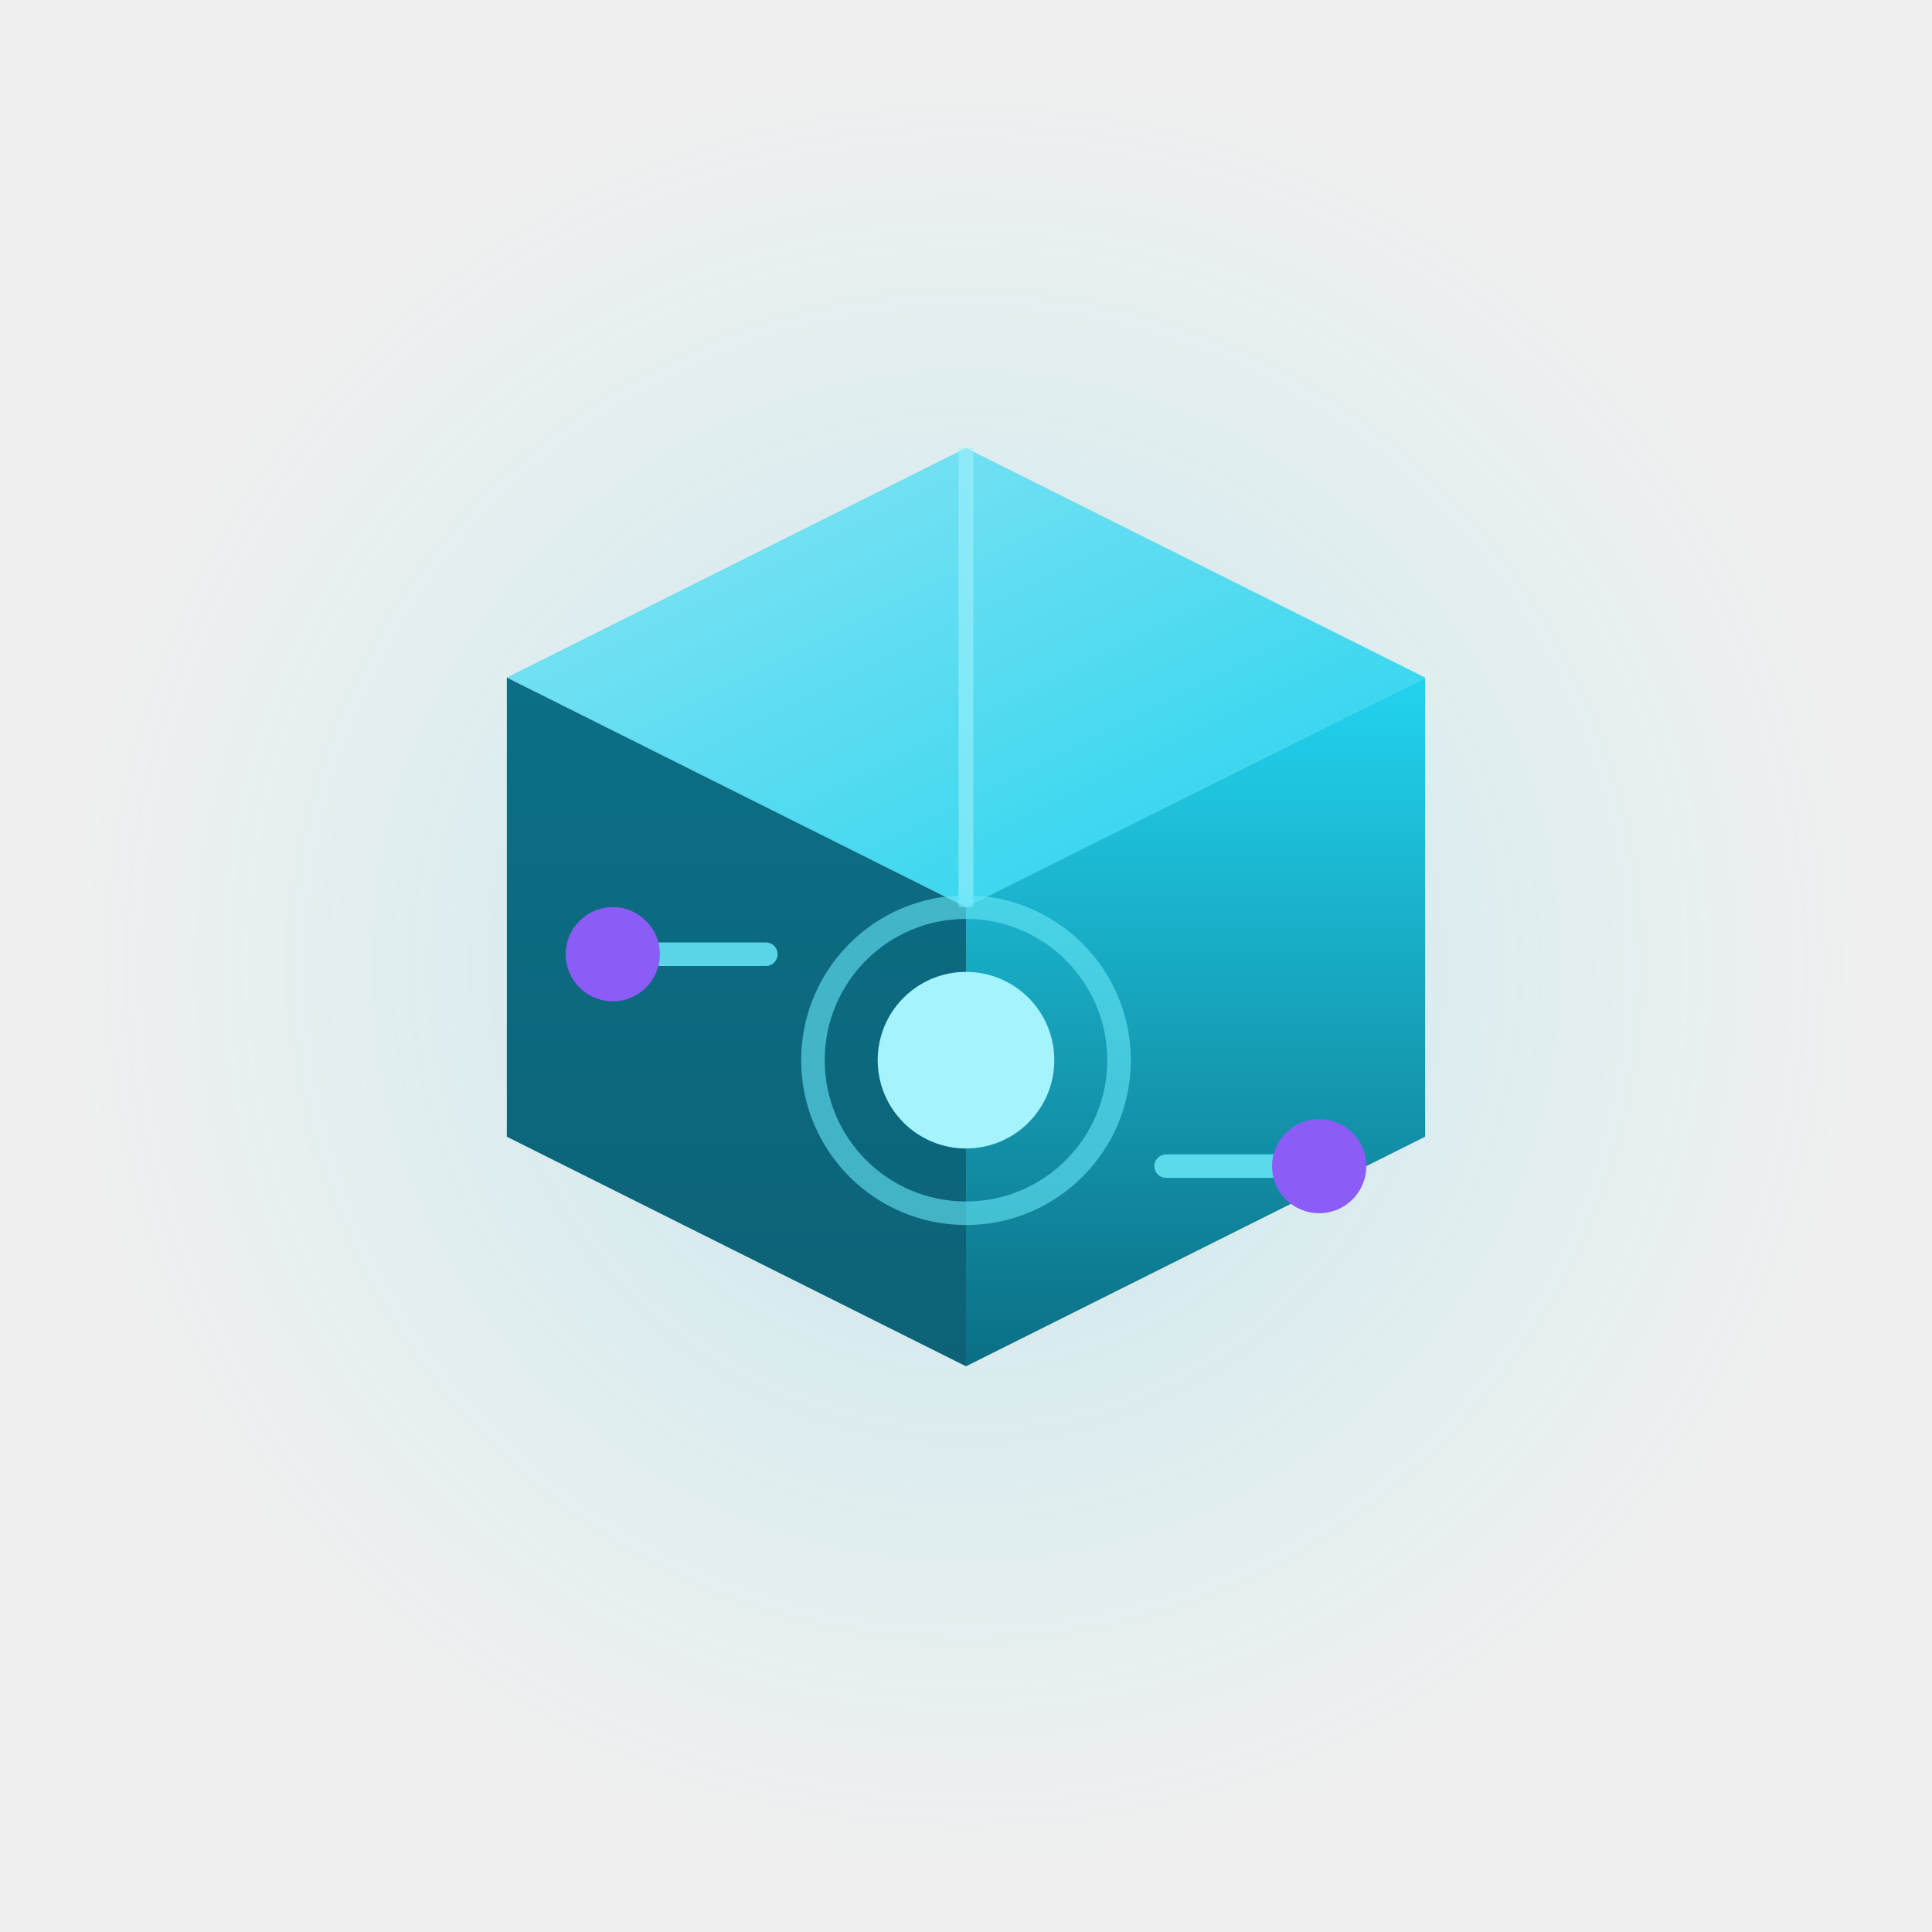
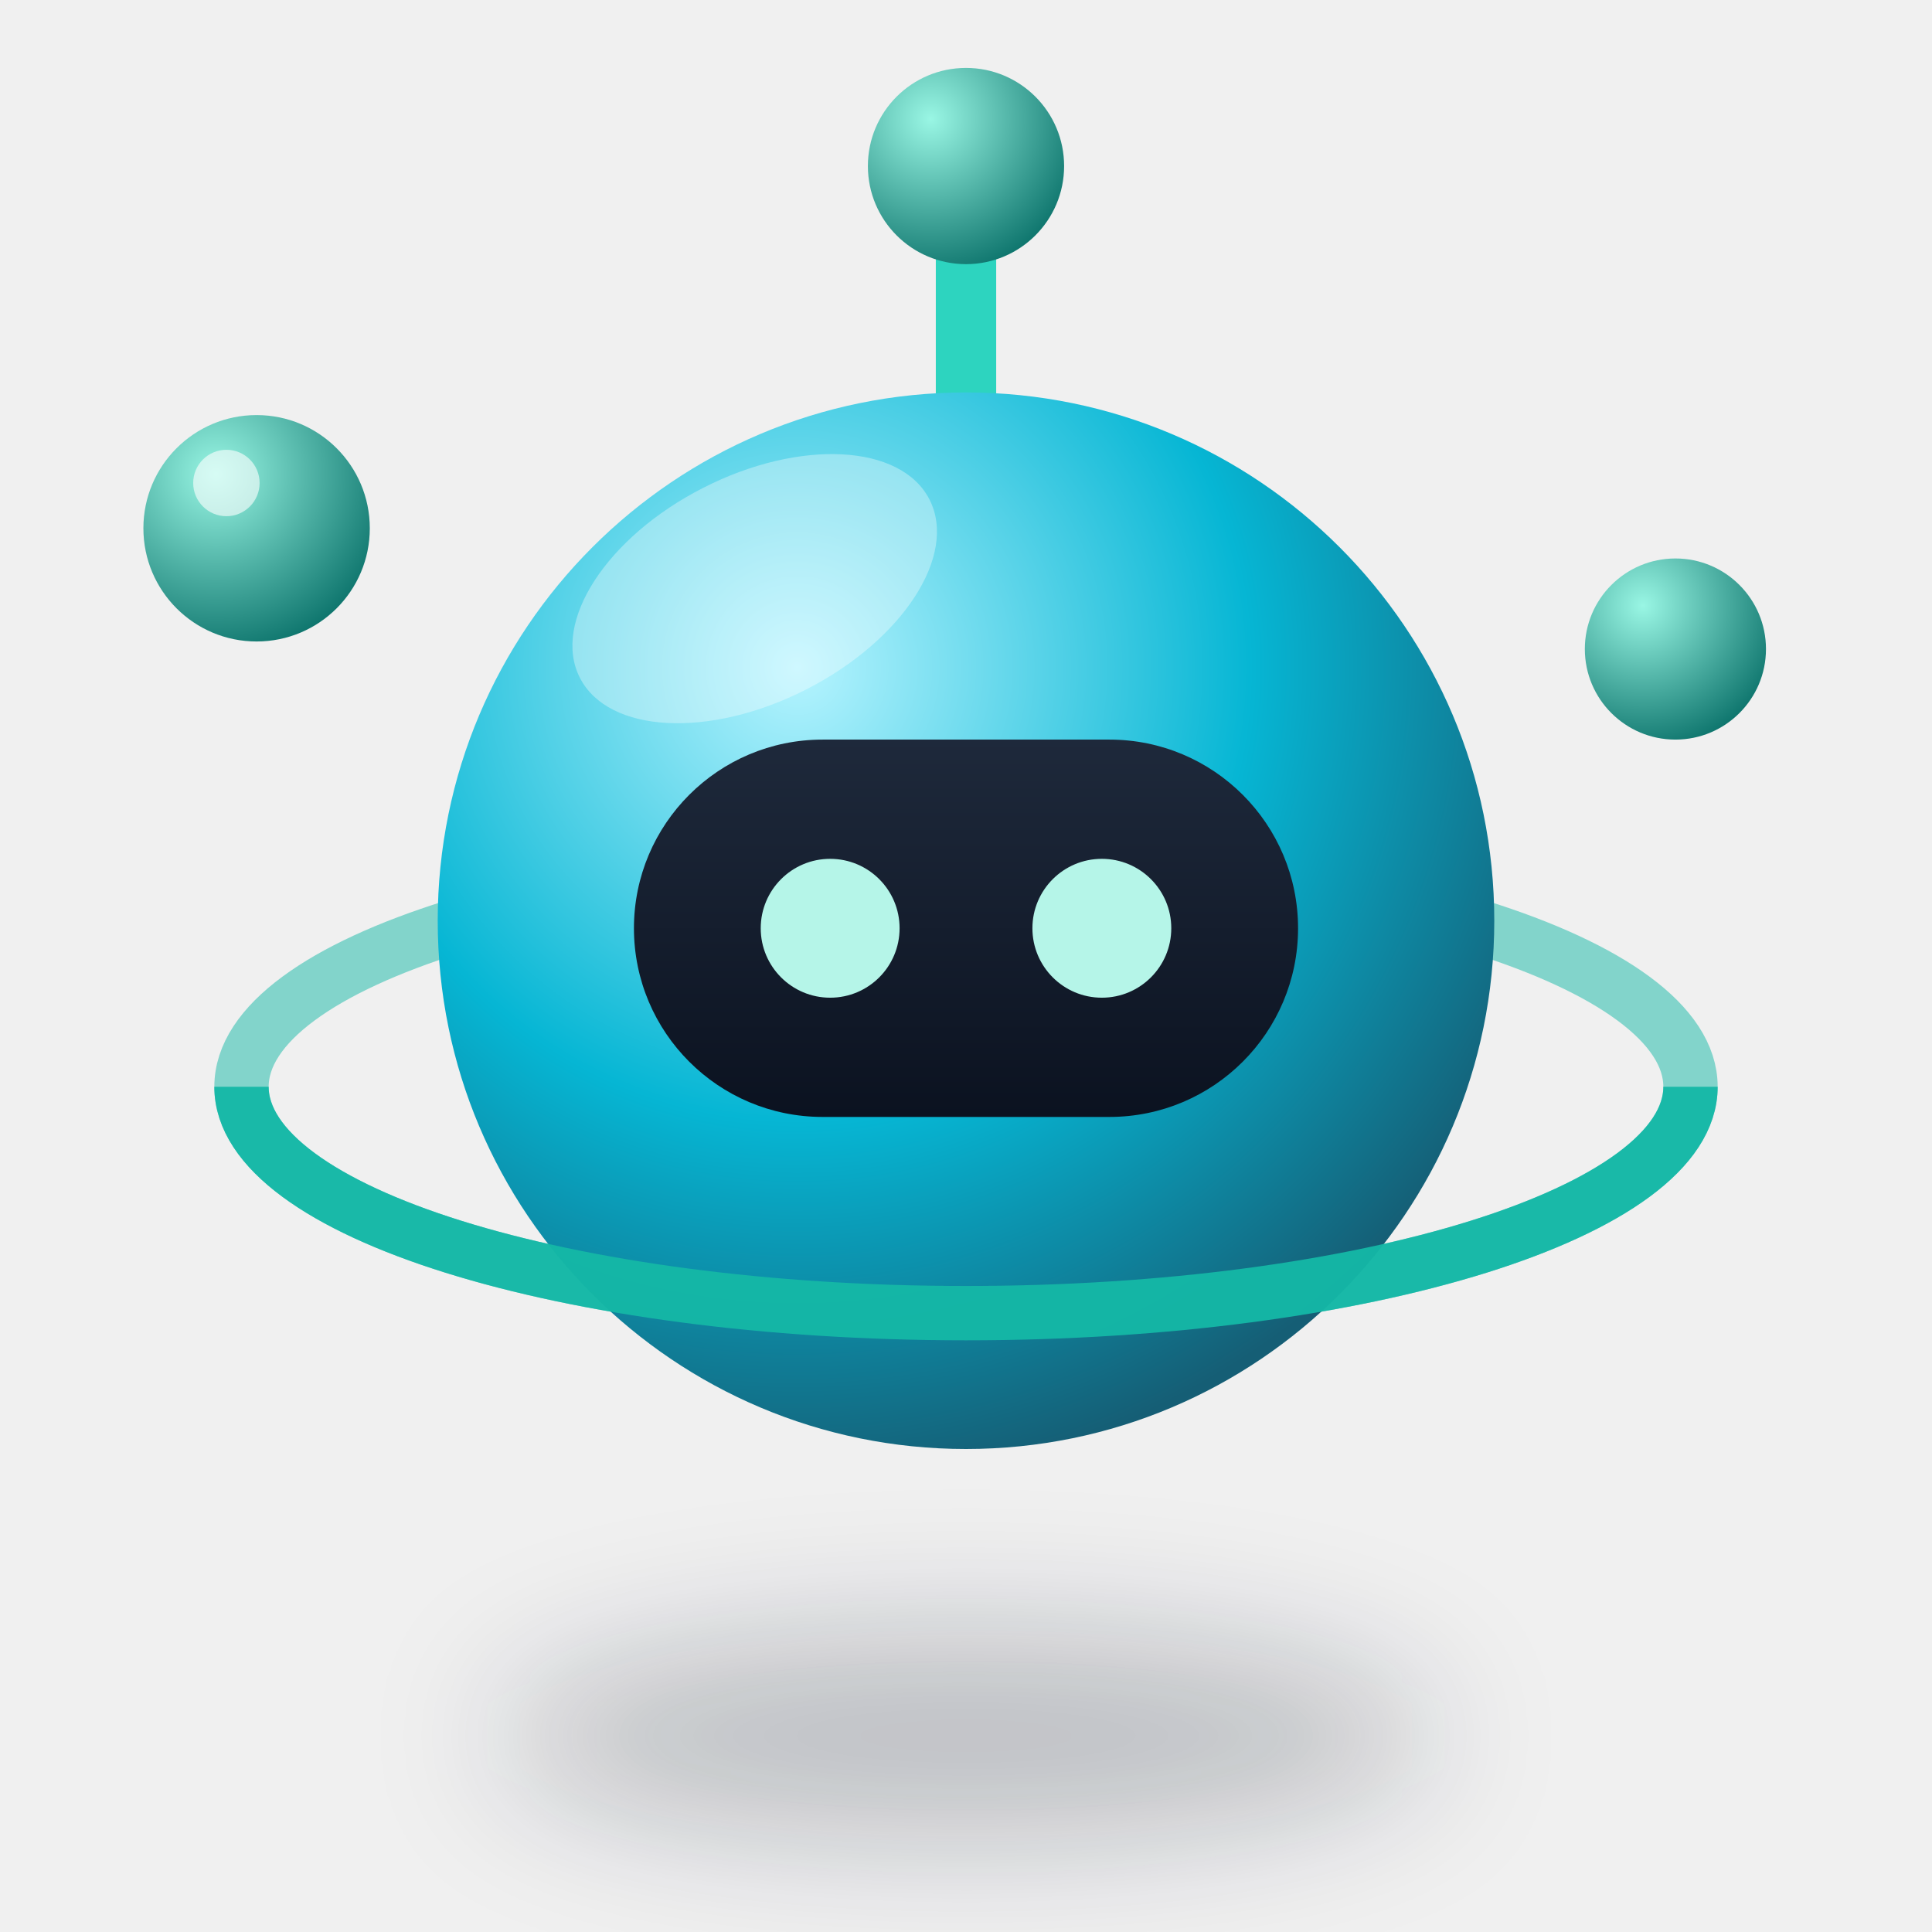
- <svg xmlns="http://www.w3.org/2000/svg" viewBox="0 0 256 256" width="256" height="256" fill="none">
+ <svg xmlns="http://www.w3.org/2000/svg" viewBox="0 0 128 128" width="256" height="256" fill="none">
  <defs>
-     <linearGradient id="ag-top" x1="0" y1="0" x2="1" y2="1">
-       <stop offset="0" stop-color="#8ce4f5" />
-       <stop offset="1" stop-color="#22d3ee" />
+     <radialGradient id="ai-orb" cx="34%" cy="26%" r="78%">
+       <stop offset="0" stop-color="#b6f4ff" />
+       <stop offset=".55" stop-color="#06b6d4" />
+       <stop offset="1" stop-color="#155e75" />
+     </radialGradient>
+     <radialGradient id="ai-sm" cx="32%" cy="26%" r="80%">
+       <stop offset="0" stop-color="#99f6e4" />
+       <stop offset="1" stop-color="#0f766e" />
+     </radialGradient>
+     <linearGradient id="ai-visor" x1="0" y1="0" x2="0" y2="1">
+       <stop offset="0" stop-color="#1e293b" />
+       <stop offset="1" stop-color="#0b1220" />
    </linearGradient>
-     <linearGradient id="ag-face" x1="0" y1="0" x2="0" y2="1">
-       <stop offset="0" stop-color="#22d3ee" />
-       <stop offset="1" stop-color="#0b6f85" />
-     </linearGradient>
-     <linearGradient id="ag-side" x1="0" y1="0" x2="0" y2="1">
-       <stop offset="0" stop-color="#0b6f85" />
-       <stop offset="1" stop-color="#0d6277" />
-     </linearGradient>
-     <linearGradient id="ag-vio" x1="0" y1="0" x2="1" y2="1">
-       <stop offset="0" stop-color="#c4b5fd" />
-       <stop offset="1" stop-color="#8b5cf6" />
-     </linearGradient>
-     <radialGradient id="ag-glow" cx="0.5" cy="0.5" r="0.5">
-       <stop offset="0" stop-color="#0891b2" stop-opacity="0.18" />
-       <stop offset="0.6" stop-color="#22d3ee" stop-opacity="0.08" />
-       <stop offset="1" stop-color="#22d3ee" stop-opacity="0" />
-     </radialGradient>
+     <filter id="ai-sh" x="-70%" y="-70%" width="240%" height="240%">
+       <feGaussianBlur stdDeviation="4.5" />
+     </filter>
  </defs>
-   <circle cx="128" cy="128" r="118" fill="url(#ag-glow)" />
-   <g transform="translate(128,128) scale(0.78) translate(-128.0,-128.0)">
-     <polygon points="128.0,40.0 206.0,79.0 128.0,118.0 50.0,79.0" fill="url(#ag-top)" />
-     <polygon points="50.0,79.0 128.0,118.0 128.0,196.0 50.0,157.0" fill="url(#ag-side)" />
-     <polygon points="206.0,79.0 128.0,118.0 128.0,196.0 206.0,157.0" fill="url(#ag-face)" />
-     <polyline points="128.0,40.0 128.0,118.0" stroke="#a5f3fc" stroke-width="2.5" opacity="0.55" fill="none" />
-     <circle cx="128" cy="144" r="15" fill="#a5f3fc" />
-     <circle cx="128" cy="144" r="26" stroke="#67e8f9" stroke-width="4" opacity="0.6" fill="none" />
-     <g stroke="#67e8f9" stroke-width="4" stroke-linecap="round" opacity="0.85">
-       <path d="M76 126 h18" />
-       <path d="M162 162 h18" />
-     </g>
-     <circle cx="68" cy="126" r="8" fill="#8b5cf6" />
-     <circle cx="188" cy="162" r="8" fill="#8b5cf6" />
-   </g>
+   <ellipse cx="64" cy="115" rx="31" ry="7" fill="#0f172a" opacity=".22" filter="url(#ai-sh)" />
+   <ellipse cx="64" cy="72" rx="48" ry="15" fill="none" stroke="#14b8a6" stroke-width="3.6" opacity=".5" />
+   <path d="M64 30V16" stroke="#2dd4bf" stroke-width="4" stroke-linecap="round" />
+   <circle cx="64" cy="11" r="6.5" fill="url(#ai-sm)" />
+   <circle cx="64" cy="61" r="35" fill="url(#ai-orb)" />
+   <path d="M16 72A48 15 0 0 0 112 72" stroke="#14b8a6" stroke-width="3.6" opacity=".95" fill="none" />
+   <rect x="42" y="49" width="44" height="25" rx="12.5" fill="url(#ai-visor)" />
+   <circle cx="55" cy="61.5" r="4.6" fill="#b5f5e8" />
+   <circle cx="73" cy="61.5" r="4.6" fill="#b5f5e8" />
+   <ellipse cx="50" cy="39" rx="13" ry="7.5" fill="#fff" opacity=".34" transform="rotate(-27 50 39)" />
+   <circle cx="17" cy="35" r="7.5" fill="url(#ai-sm)" />
+   <circle cx="111" cy="43" r="6" fill="url(#ai-sm)" />
+   <circle cx="15" cy="32" r="2.2" fill="#fff" opacity=".6" />
</svg>
